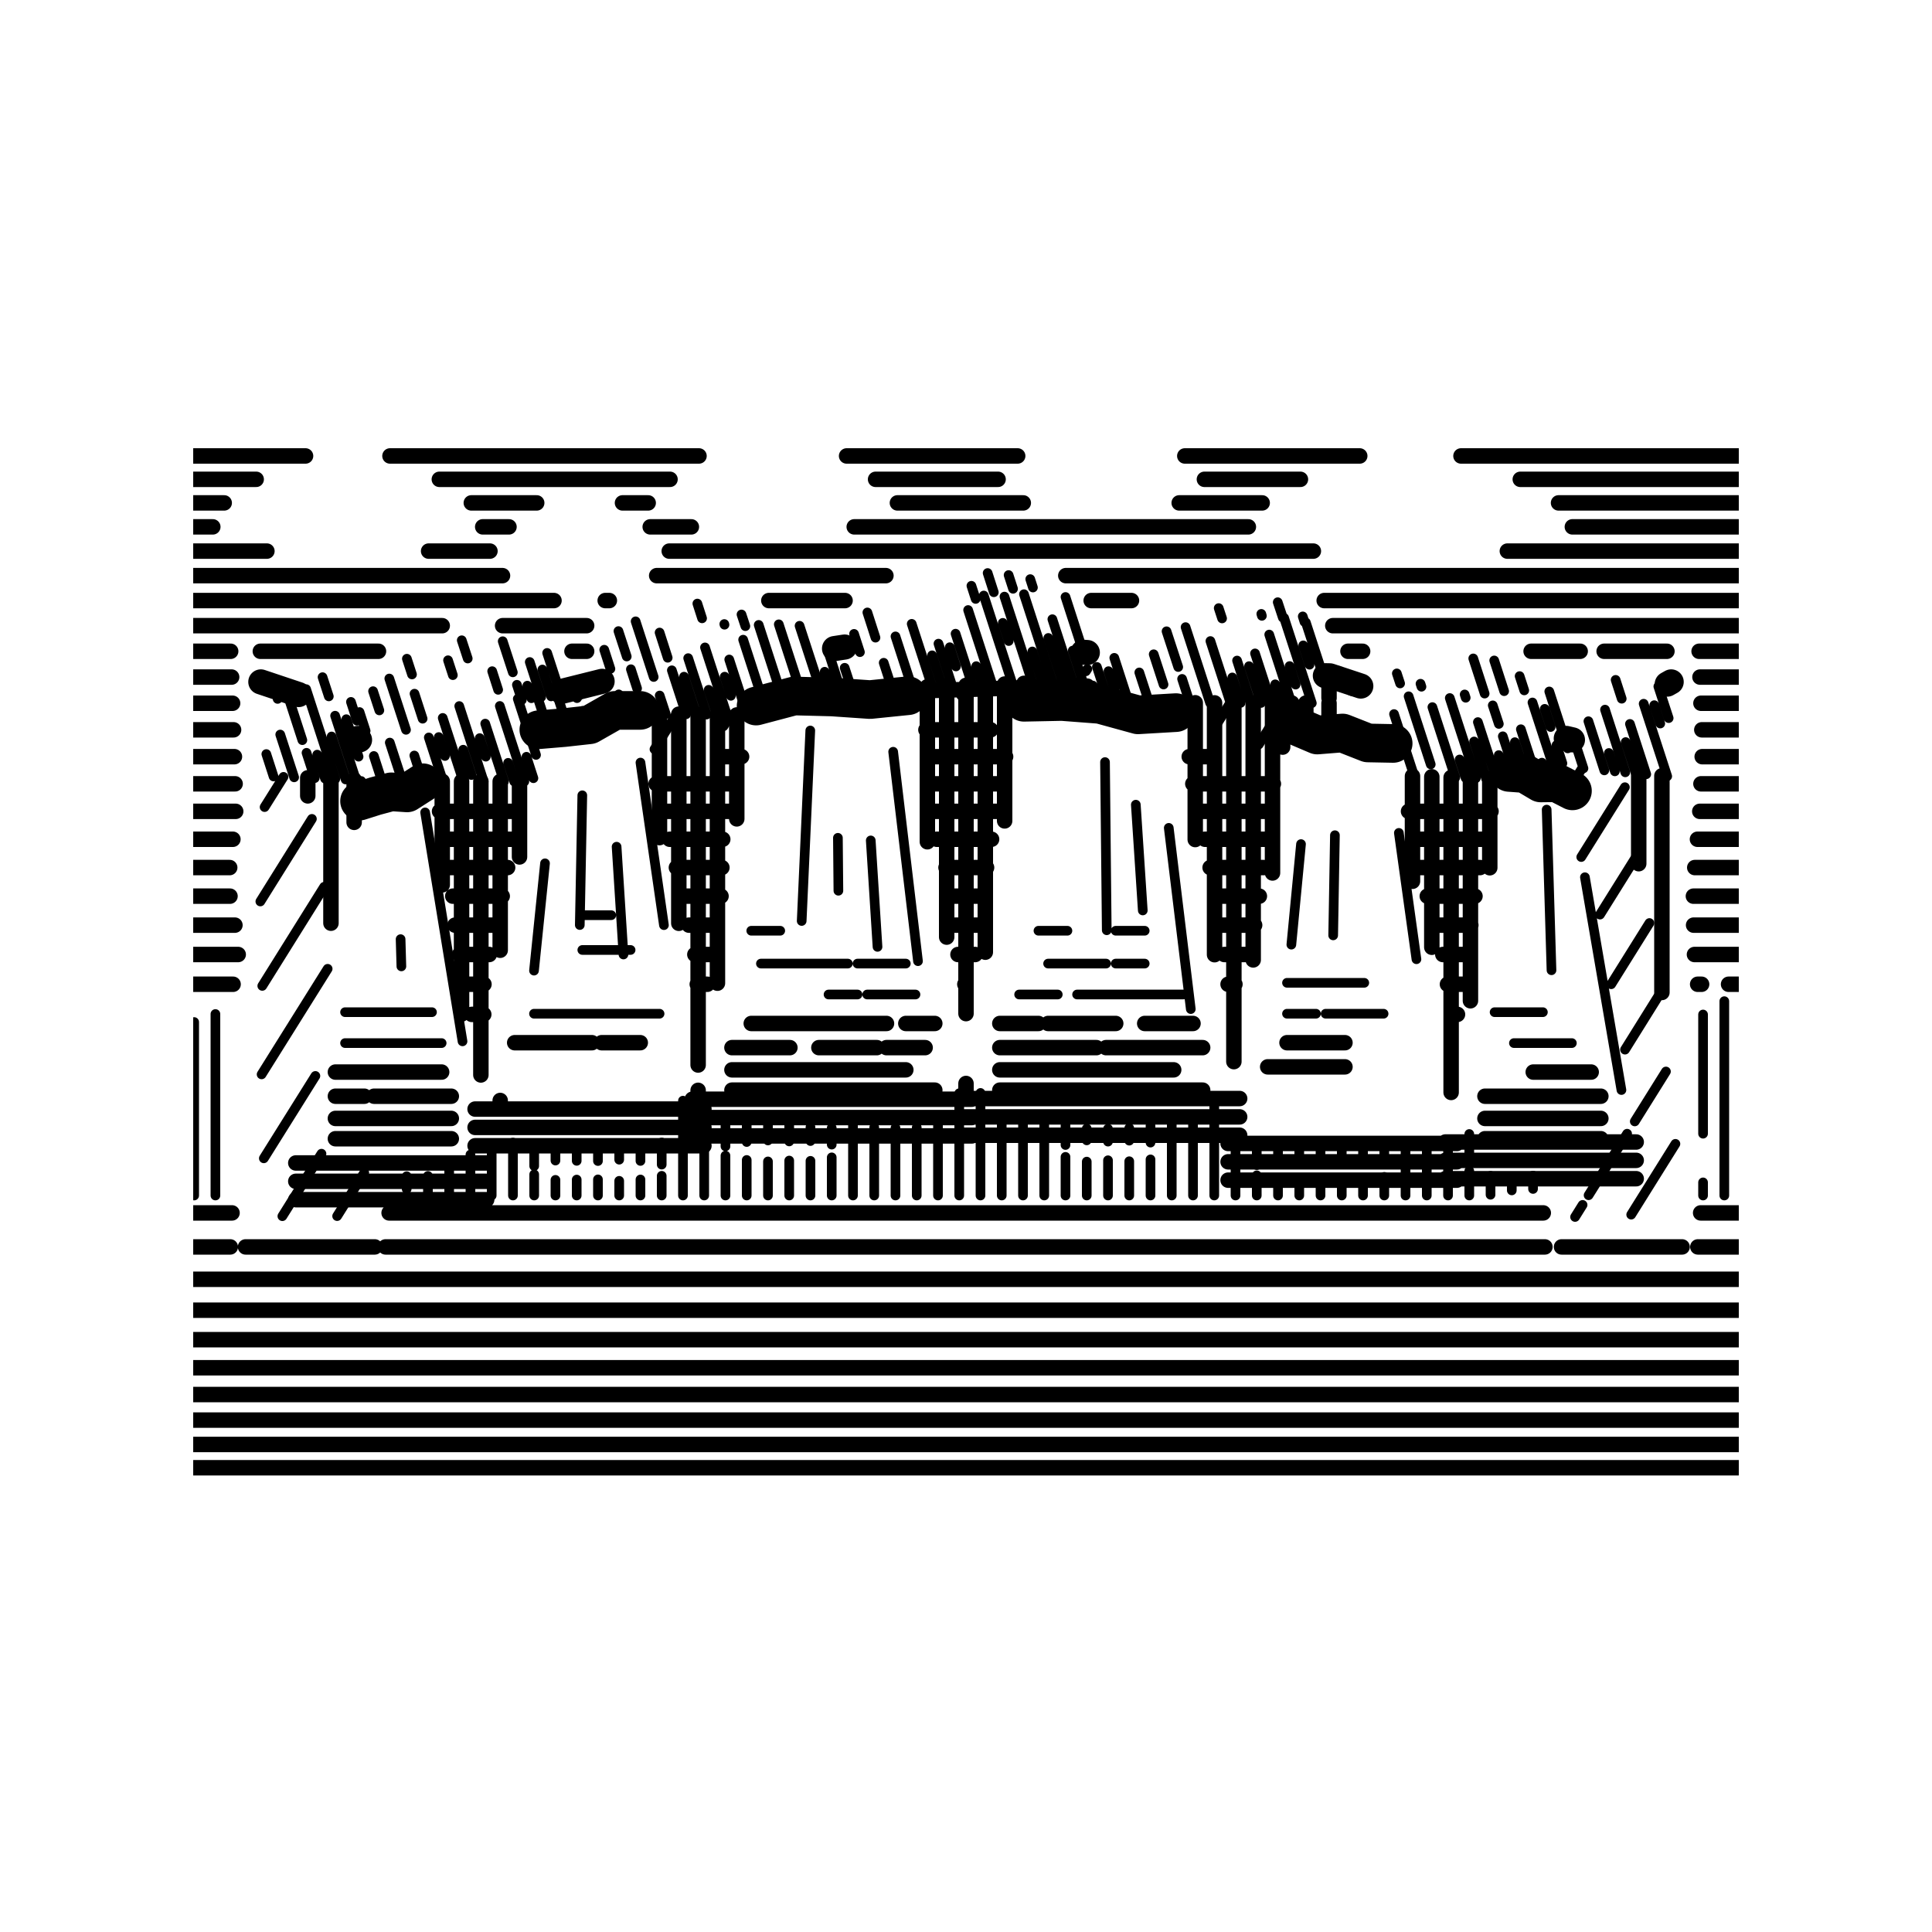
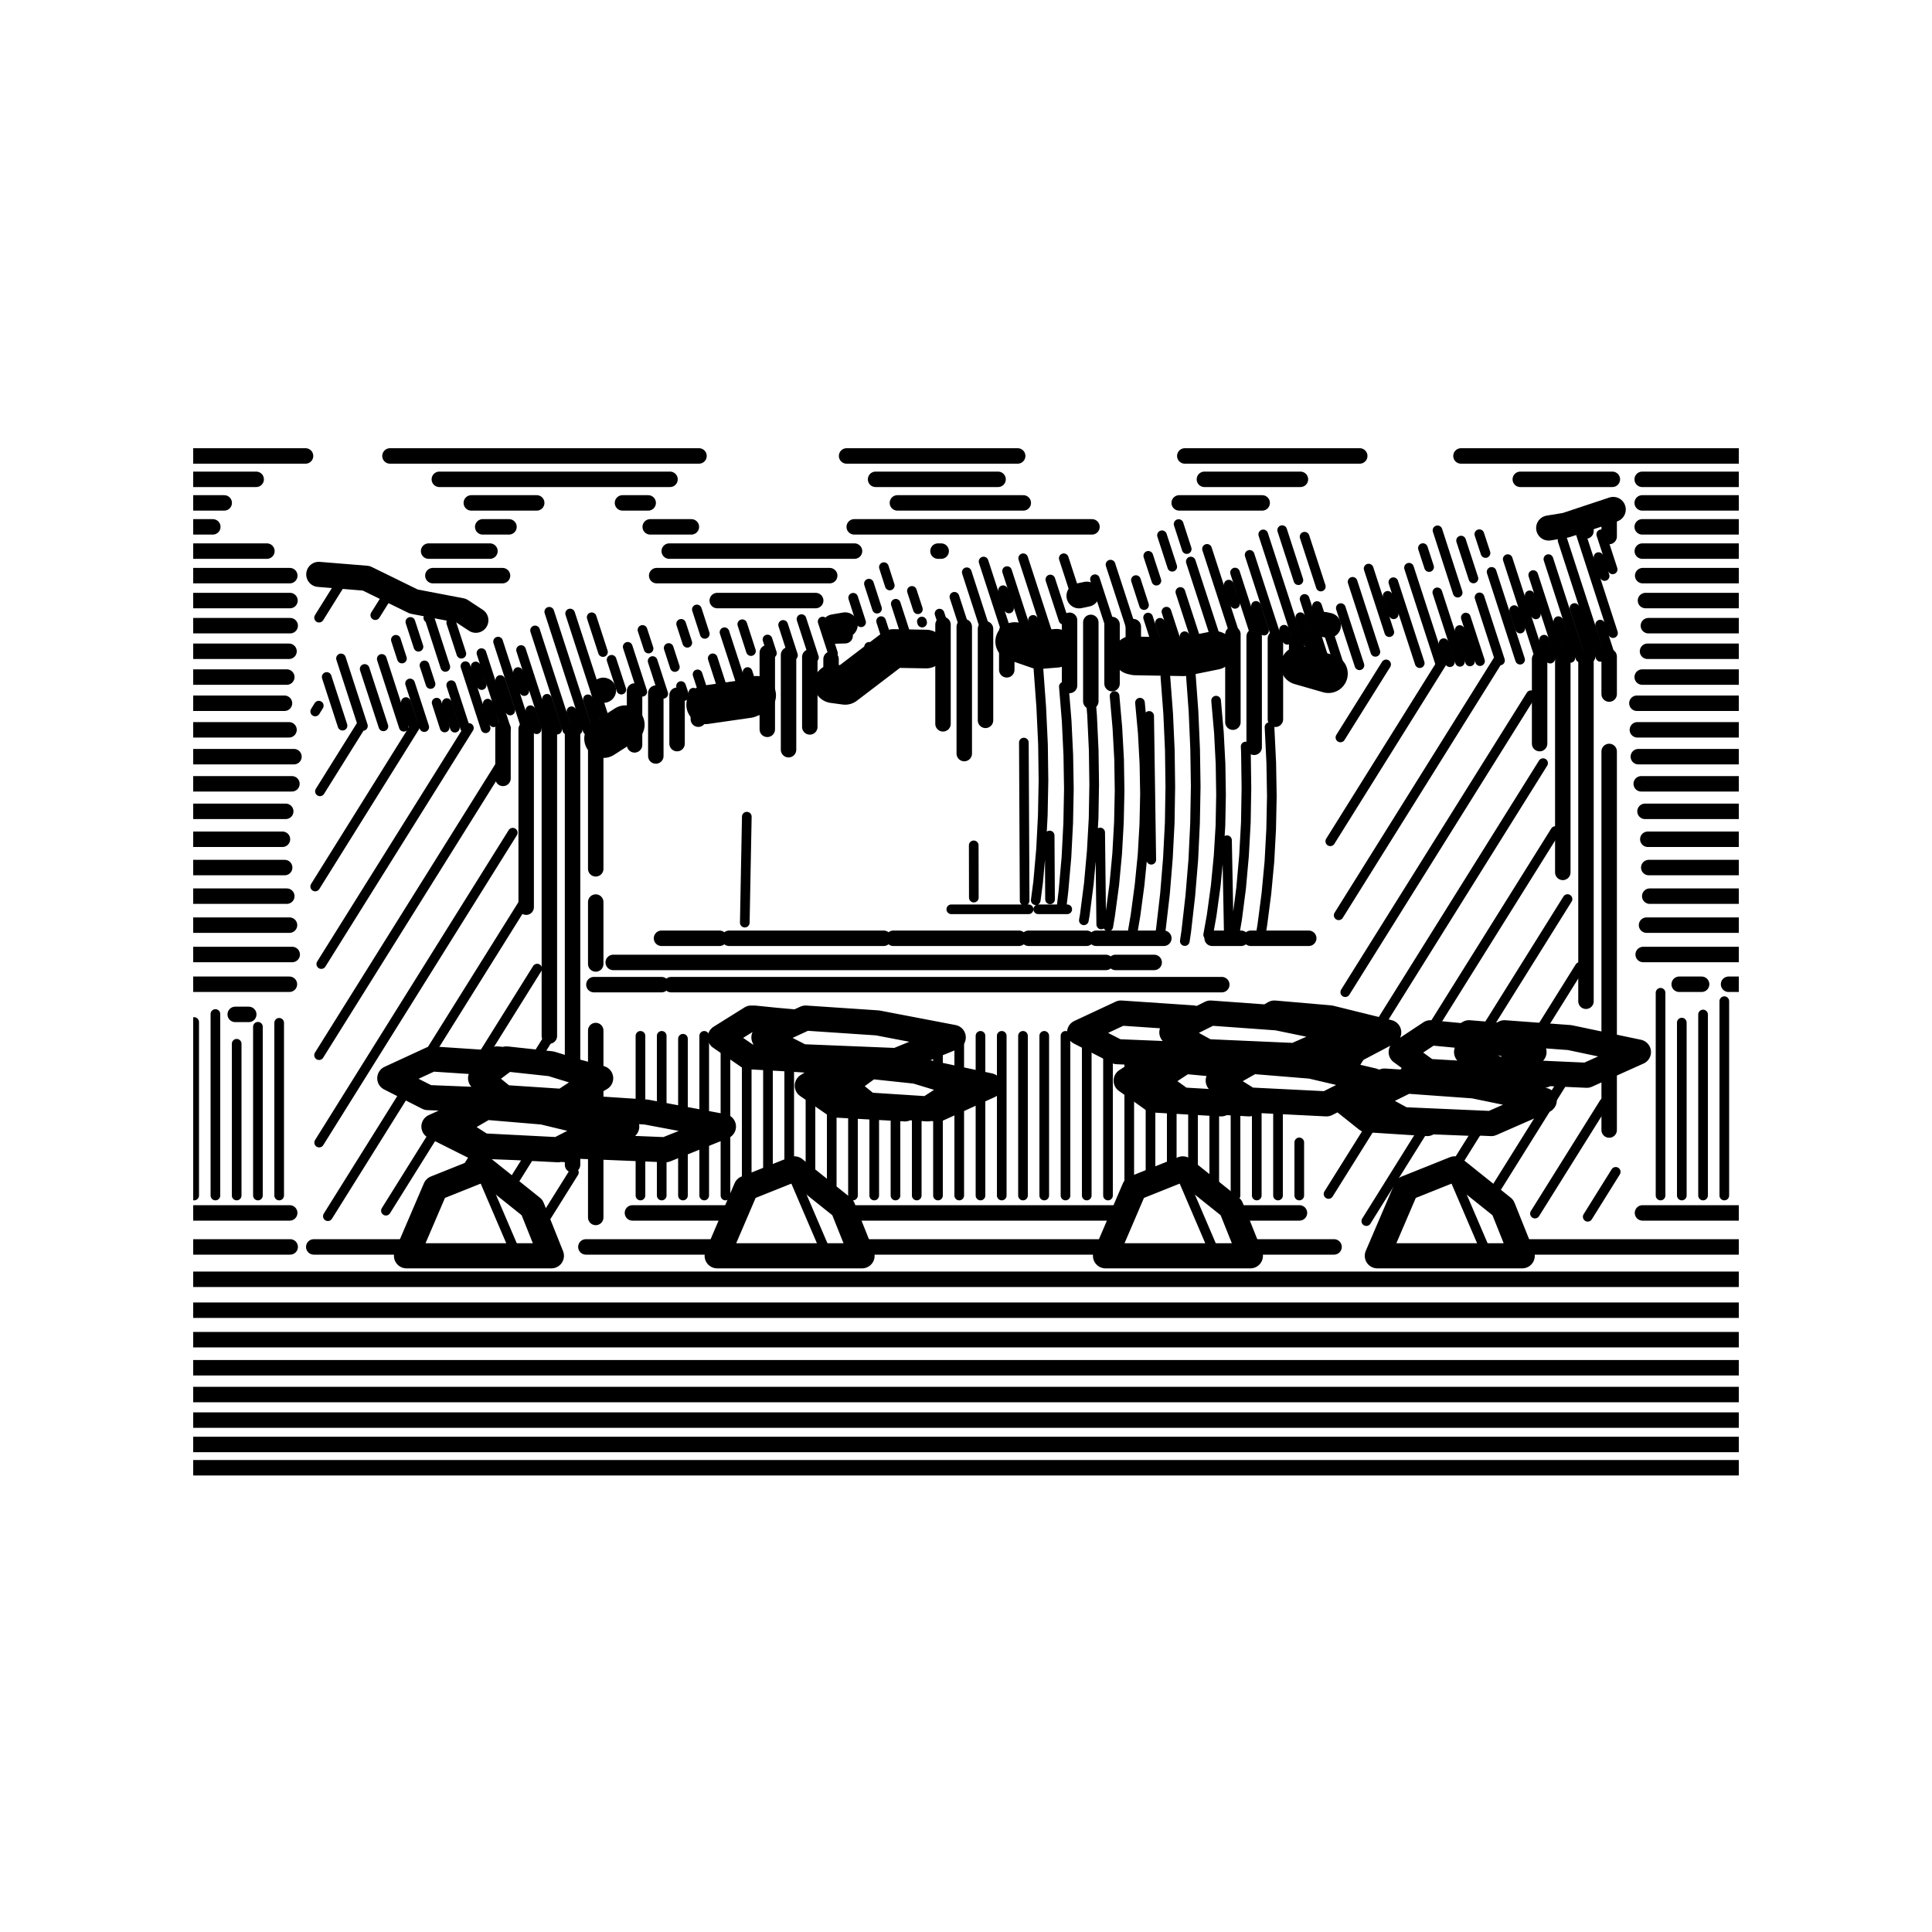
<svg xmlns="http://www.w3.org/2000/svg" viewBox="0 0 200 200">
  <defs>
    <clipPath id="w">
      <path d="M20 46L180 46L180 154L20 154Z" />
    </clipPath>
  </defs>
  <g clip-path="url(#w)" fill="none" stroke="#000" stroke-linecap="round" stroke-linejoin="round">
-     <path d="M182.9 108.79L182.9 123.76M180.7 104.75L180.7 123.76M178.5 103.64L178.5 123.76M176.3 105.02L176.3 117.36M176.3 122.4L176.3 123.76M158.7 121.7L158.7 123.08M156.5 121.85L156.5 123.23M154.3 121.72L154.3 123.68M152.1 117.39L152.1 120.34M152.1 121.21L152.1 123.76M149.9 118.57L149.9 123.76M147.7 118.45L147.7 123.76M145.5 118.74L145.5 123.76M143.3 118.83L143.3 120.45M143.3 121.83L143.3 123.76M141.1 118.71L141.1 120.13M141.1 122.15L141.1 123.76M138.9 118.39L138.9 120.12M138.9 122.16L138.9 123.76M136.7 118.52L136.7 120.14M136.7 122.14L136.7 123.76M134.5 118.81L134.5 120.09M134.5 122.19L134.5 123.76M132.3 118.68L132.3 120.17M132.3 122.11L132.3 123.76M130.1 118.15L130.1 120.61M130.1 121.67L130.1 123.76M127.9 117.43L127.9 123.76M125.7 113.65L125.7 123.76M123.5 116.05L123.5 123.76M121.3 116.05L121.3 123.76M119.1 116.53L119.1 118.28M119.1 120.02L119.1 123.76M116.9 116.78L116.9 118.08M116.9 120.21L116.9 123.76M114.7 116.85L114.7 118.18M114.7 120.11L114.7 123.76M112.5 116.83L112.5 118.05M112.5 120.25L112.5 123.76M110.3 116.51L110.3 118.53M110.3 119.76L110.3 123.76M108.1 116.05L108.1 123.76M105.9 116.05L105.9 123.76M103.7 116.05L103.7 123.76M101.5 113.14L101.5 123.76M99.3 113.17L99.3 123.76M97.1 116.14L97.1 123.76M94.9 116.71L94.9 123.76M92.7 116.76L92.7 123.76M90.5 116.7L90.5 123.76M88.3 116.16L88.3 123.76M86.1 116.76L86.1 118.49M86.1 119.81L86.1 123.76M83.9 116.68L83.9 118.12M83.9 120.17L83.9 123.76M81.7 116.05L81.7 118.16M81.7 120.14L81.7 123.76M79.5 116.05L79.5 118.06M79.5 120.23L79.5 123.76M77.3 116.05L77.3 118.22M77.3 120.08L77.3 123.76M75.1 116.05L75.1 118.67M75.1 119.63L75.1 123.76M72.9 113.84L72.9 123.76M70.7 113.94L70.7 123.76M68.5 118.27L68.5 120.56M68.5 121.72L68.5 123.76M66.3 118.72L66.3 120.18M66.3 122.1L66.3 123.76M64.1 118.78L64.1 120.05M64.1 122.24L64.1 123.76M61.9 118.62L61.9 120.19M61.9 122.09L61.9 123.76M59.7 118.83L59.7 120.17M59.7 122.11L59.7 123.76M57.5 118.84L57.5 120.14M57.5 122.14L57.5 123.76M55.3 118.69L55.3 120.71M55.3 121.57L55.3 123.76M53.1 118.28L53.1 123.76M50.9 119.39L50.9 123.76M48.7 119.52L48.7 123.76M46.5 121.08L46.5 123.76M44.3 121.73L44.3 123.44M42.1 121.76L42.1 123.09M22.3 104.97L22.3 123.76M20.1 105.8L20.1 123.76M28.74 72.35L29.34 71.37M27.39 83.55L29.35 80.42M26.95 93.32L32.29 84.77M27.15 102.06L33.56 91.8M27.08 111.22L33.92 100.29M27.31 119.91L32.65 111.38M29.23 125.9L33.28 119.43M34.9 125.89L35.72 124.58M36.32 123.62L37.71 121.4M162.43 81.69L162.52 81.53M162.78 81.12L163.78 79.53M163.69 88.72L168.21 81.49M165.63 94.68L169.48 88.52M166.79 101.89L170.75 95.55M168.22 108.66L172.01 102.58M163.05 125.98L163.83 124.73M164.45 123.73L168.44 117.36M169.23 116.09L172.46 110.92M168.86 125.74L173.44 118.41M37.22 81.12L37.39 80.85M59.73 72.27L60.54 70.98M67.75 77.56L70.02 73.93M74.9 75.18L75.63 74M88.03 72.28L88.61 71.35M93.84 72.04L94.39 71.15M99.51 72.02L100.18 70.95M104.62 72.9L105.97 70.74M110.43 72.66L111.75 70.54M112.41 69.49L112.56 69.26M115.63 73.4L116.05 72.73M121.03 73.81L121.7 72.74M125.78 75.26L127.35 72.76M130.31 77.07L131.54 75.11M56.64 67.59L58.11 72.1M54.84 68.53L56.02 72.16M52.04 66.38L53.09 69.6M53.51 70.89L54.02 72.46M50.95 69.48L51.57 71.41M47.8 66.28L48.42 68.17M46.38 68.35L46.88 69.89M42.12 68.19L42.65 69.82M56.15 69.31L57.05 72.09M54.59 70.98L55.01 72.28M76.76 63.61L77.16 64.82M74.98 64.6L75 64.67M72.19 62.48L72.68 64.01M106.65 59.95L106.93 60.82M104.41 59.53L104.87 60.95M102.24 59.32L102.88 61.31M100.56 60.64L101 62M134.86 63.81L135.04 64.38M132.27 62.34L132.8 63.94M130.57 63.55L130.63 63.75M126.16 62.95L126.51 64.02M157.31 69.99L157.79 71.47M154.68 68.37L155.71 71.55M152.51 68.16L153.69 71.8M151.62 71.89L151.73 72.23M147.05 70.78L147.15 71.09M144.6 69.71L144.94 70.75M60.31 73.59L60.79 75.06M57.73 72.1L58.76 75.28M55.65 72.19L56.72 75.46M53.6 72.34L55.49 78.15M51.74 73.08L54.28 80.9M50.23 74.91L52.17 80.89M47.54 73.09L50.07 80.89M45.83 74.32L47.96 80.88M42.91 71.81L43.75 74.4M44.39 76.34L45.86 80.87M40.3 70.24L42.03 75.55M42.89 78.21L43.75 80.87M38.62 71.55L39.27 73.54M40.35 76.87L41.65 80.86M37.22 73.71L37.85 75.66M38.7 78.26L39.54 80.86M54.5 78.34L55.22 80.56M52.6 78.97L53.23 80.9M49.66 76.41L50.29 78.33M47.95 77.61L48.8 80.23M45.42 76.3L46.06 78.26M85.81 67.65L87.03 71.43M82.77 64.78L85.16 72.12M80.62 64.63L83.04 72.07M78.54 64.69L81.03 72.36M76.93 66.22L79.09 72.87M75.49 68.27L77.36 74.03M72.98 67.02L75.25 74M71.24 68.13L73.14 73.97M68.28 65.48L69.12 68.09M69.55 69.39L71.03 73.94M65.8 64.32L67.67 70.08M68.29 72L68.92 73.92M64.02 65.33L64.88 67.96M65.31 69.28L65.95 71.26M62.55 67.26L63.19 69.24M64.05 71.88L64.59 73.54M85.37 69.54L86.22 72.15M83.73 70.97L84.1 72.1M75.02 70.05L75.66 72.03M73.36 71.41L74.2 73.98M70.81 70.05L72.08 73.96M110.3 61.8L112.09 67.33M108.94 64.1L111.04 70.57M106 61.51L108.96 70.64M103.98 61.76L106.88 70.71M101.84 61.65L104.8 70.78M100.22 63.15L102.72 70.86M98.92 65.6L100.65 70.93M97.15 66.63L98.57 71M94.38 64.58L96.49 71.08M92.7 65.88L94.41 71.15M89.79 63.4L90.63 66.01M91.48 68.61L92.33 71.22M88.41 65.62L89.02 67.51M87.44 69.13L88.17 71.37M111.05 67.35L112.08 70.53M108.52 66.04L110 70.6M106.87 67.44L107.92 70.67M103.81 64.48L104.42 66.36M101.06 68.96L101.69 70.89M98.32 67L98.96 68.99M96.49 67.84L97.53 71.04M135.18 64.43L137.43 71.34M132.93 63.96L135.8 72.79M131.39 65.69L133.69 72.78M129.92 67.64L131.59 72.77M128.06 68.38L129.48 72.77M125.3 66.36L127.38 72.76M122.73 64.92L125.27 72.76M120.76 65.35L121.97 69.05M122.37 70.28L123.17 72.75M119.43 67.73L120.45 70.86M117.94 69.61L118.96 72.74M115.35 68.1L116.85 72.73M113.55 69.04L114.75 72.72M134.91 66.81L135.56 68.81M133.5 68.95L134.12 70.87M132.01 70.84L132.64 72.78M129.3 68.96L130.54 72.77M127.57 70.13L128.43 72.76M114.75 69.48L115.38 71.43M113.13 70.97L113.7 72.72M160.38 71.58L162.29 77.47M158.64 72.72L161.29 80.86M157.44 75.49L159.16 80.79M154.53 73.02L155.16 74.94M155.57 76.22L156.8 80M152.99 74.75L154.91 80.64M150.08 72.26L152.78 80.56M148.28 73.2L150.65 80.49M145.82 72.08L148.11 79.13M144.31 73.92L146.4 80.34M142.86 75.92L143.19 76.94M138.52 75.52L138.65 75.91M159.91 73.38L160.52 75.26M161.13 77.14L161.74 79.02M159.62 78.95L160.22 80.82M156.82 76.83L157.88 80.09M155.15 78.17L155.97 80.67M152.6 76.76L153.84 80.6M151.1 78.62L151.72 80.53M36.33 72.66L36.96 74.61M33.39 70.1L34.04 72.09M34.69 74.09L36.85 80.73M31.69 71.34L34.71 80.64M29.81 72.03L31.3 76.62M31.73 77.93L32.58 80.55M29.01 76.04L30.45 80.47M27.57 78.06L28.32 80.38M35.85 74.45L37.12 78.33M34.33 76.24L35.78 80.69M32.84 78.12L33.65 80.6M171.67 71.06L172.74 74.34M170.15 72.85L172.59 80.36M167.25 70.38L167.88 72.33M168.73 74.94L170.42 80.15M166.15 73.46L168.25 79.95M164.43 74.66L166.08 79.75M162.97 76.63L163.92 79.54M171.25 73L171.87 74.9M168.29 76.82L169.34 80.05M166.55 77.95L167.17 79.85M41.47 97.22L41.55 100.04M44.01 84.1L47.88 107.8M56.42 89.37L55.28 100.48M60.28 82.33L60.02 95.76M63.83 87.65L64.54 98.81M66.3 78.94L68.73 95.77M83.88 75.62L82.99 95.34M86.74 86.73L86.79 92.21M90.14 87L90.84 98.02M92.46 77.82L95.03 99.5M114.39 78.89L114.57 96.3M117.58 83.3L118.3 94.25M120.99 85.7L123.27 104.46M134.68 87.38L133.68 97.79M138.19 86.46L138.01 96.83M144.81 86.22L146.63 99.3M160.11 83.81L160.61 100.44M164.07 90.81L167.85 112.84M35.72 107.98L45.72 107.98M35.72 104.78L44.72 104.78M55.28 104.94L68.28 104.94M60.28 98.34L65.28 98.34M60.28 94.74L63.28 94.74M85.77 102.95L88.77 102.95M89.77 102.95L94.77 102.95M78.77 99.75L87.77 99.75M88.77 99.75L93.77 99.75M77.77 96.35L80.77 96.35M105.5 102.95L109.5 102.95M111.5 102.95L122.5 102.95M108.5 99.75L114.5 99.75M115.5 99.75L118.5 99.75M107.5 96.35L110.5 96.35M115.5 96.35L118.5 96.35M133.23 104.94L136.23 104.94M137.23 104.94L143.23 104.94M133.23 101.74L141.23 101.74M156.72 107.98L162.72 107.98M154.72 104.78L159.72 104.78" stroke-width="1" />
-     <path d="M20 47.2L31.63 47.2M40.37 47.2L72.36 47.2M87.64 47.2L105.35 47.2M122.65 47.2L140.76 47.2M151.24 47.2L180 47.2M20 49.62L26.52 49.62M45.48 49.62L69.36 49.62M90.64 49.62L103.32 49.62M124.68 49.62L134.62 49.62M157.38 49.62L180 49.62M20 52.06L23.21 52.06M48.79 52.06L55.56 52.06M64.44 52.06L67.1 52.06M92.9 52.06L105.93 52.06M122.07 52.06L130.66 52.06M161.34 52.06L180 52.06M20 54.54L22.03 54.54M49.97 54.54L52.69 54.54M67.31 54.54L71.57 54.54M88.43 54.54L129.23 54.54M162.77 54.54L180 54.54M20 57.05L27.63 57.05M44.37 57.05L50.72 57.05M69.28 57.05L135.96 57.05M156.04 57.05L180 57.05M20 59.59L52.02 59.59M67.98 59.59L91.71 59.59M110.33 59.59L180 59.59M20 62.17L57.35 62.17M62.65 62.17L63.08 62.17M79.59 62.17L87.48 62.17M112.96 62.17L117.13 62.17M137.08 62.17L180 62.17M20 64.77L45.78 64.77M52.03 64.77L60.73 64.77M137.97 64.77L180 64.77M20 67.42L23.88 67.42M26.95 67.42L39.18 67.42M59.21 67.42L60.73 67.42M139.54 67.42L141.06 67.42M158.5 67.42L163.58 67.42M166.06 67.42L172.56 67.42M175.89 67.42L180 67.42M20 70.09L23.98 70.09M175.98 70.09L180 70.09M20 72.8L24.08 72.8M176.08 72.8L180 72.8M20 75.55L24.18 75.55M95.85 75.55L102.56 75.55M176.17 75.55L180 75.55M20 78.33L24.27 78.33M75.01 78.33L76.77 78.33M96.5 78.33L104.1 78.33M123.11 78.33L125.37 78.33M176.21 78.33L180 78.33M20 81.14L24.34 81.14M67.92 81.14L76.22 81.14M96.51 81.14L103.64 81.14M123.48 81.14L131.82 81.14M176.08 81.14L180 81.14M20 83.99L24.4 83.99M45.5 83.99L53.66 83.99M68.63 83.99L75.44 83.99M96.46 83.99L103.15 83.99M124.12 83.99L131.48 83.99M145.81 83.99L154.35 83.99M175.96 83.99L180 83.99M20 86.88L24.11 86.88M46.18 86.88L53.11 86.88M69.33 86.88L74.82 86.88M96.97 86.88L102.65 86.88M124.74 86.88L131.17 86.88M146.35 86.88L153.74 86.88M175.72 86.88L180 86.88M20 89.81L23.78 89.81M46.64 89.81L52.55 89.81M70.02 89.81L74.73 89.81M97.93 89.81L102.13 89.81M125.27 89.81L130.81 89.81M146.89 89.81L153.21 89.81M175.44 89.81L180 89.81M20 92.77L23.81 92.77M46.87 92.77L51.99 92.77M70.72 92.77L74.64 92.77M98.68 92.77L101.64 92.77M125.8 92.77L130.37 92.77M147.75 92.77L152.69 92.77M175.3 92.77L180 92.77M20 95.77L24.32 95.77M47.1 95.77L51.36 95.77M71.32 95.77L74.19 95.77M98.91 95.77L101.31 95.77M126.27 95.77L129.88 95.77M148.68 95.77L152.26 95.77M175.32 95.77L180 95.77M20 98.81L24.66 98.81M47.57 98.81L50.65 98.81M71.93 98.81L73.73 98.81M99.17 98.81L100.95 98.81M126.74 98.81L128.86 98.81M149.36 98.81L151.94 98.81M175.41 98.81L180 98.81M20 101.89L24.13 101.89M48.04 101.89L50.1 101.89M72.18 101.89L73.23 101.89M99.88 101.89L99.94 101.89M127.13 101.89L127.84 101.89M149.84 101.89L151.58 101.89M175.74 101.89L176.15 101.89M178.94 101.89L180 101.89M48.84 105.01L50.08 105.01M150.24 105.01L150.88 105.01M20 125.56L24.02 125.56M40.28 125.56L159.76 125.56M176.05 125.56L180 125.56M20 129.08L23.84 129.08M25.42 129.08L38.8 129.08M39.91 129.08L159.93 129.08M161.65 129.08L174.13 129.08M175.76 129.08L180 129.08M20 132.43L180 132.43M20 135.63L180 135.63M20 138.68L180 138.68M20 141.59L180 141.59M20 144.36L180 144.36M20 147.01L180 147.01M20 149.53L180 149.53M20 151.94L180 151.94M36.66 80.72L36.66 85.13M34.26 80.62L34.26 95.57M31.86 80.52L31.86 82.39M172.04 80.31L172.04 102.74M169.64 80.08L169.64 89.41M91.85 71.62L110.64 71.05L112.56 71.03M161.58 80.87L161.58 81.25M139.98 70.72L139.98 71.25M137.58 69.95L137.58 72.26M137.58 72.79L137.58 75.99M135.18 72.78L135.18 75.59M132.78 72.78L132.78 77.34M53.78 80.9L53.78 88.71M51.78 80.89L51.78 98.37M51.78 113.92L51.78 114.11M49.78 80.89L49.78 111.28M47.78 80.88L47.78 104.98M45.78 80.87L45.78 91.6M43.78 80.87L43.78 81.03M76.27 74.01L76.27 84.77M74.27 73.99L74.27 101.78M72.27 73.96L72.27 110.25M72.27 112.87L72.27 114.01M70.27 73.93L70.27 95.58M68.27 73.91L68.27 86.71M106 70.74L106 72.7M104 70.81L104 84.98M102 70.88L102 98.57M100 70.95L100 104.93M100 112.16L100 112.86M98 71.02L98 97.01M96 71.09L96 87.14M94 71.16L94 72.02M133.73 72.78L133.73 74.97M131.73 72.77L131.73 90.37M129.73 72.77L129.73 99.37M127.73 72.76L127.73 109.9M125.73 72.76L125.73 98.83M123.73 72.75L123.73 86.91M121.73 72.74L121.73 73.77M154.22 80.61L154.22 89.83M152.22 80.54L152.22 103.6M150.22 80.48L150.22 113.09M148.22 80.41L148.22 98.06M146.22 80.34L146.22 91.23M34.72 117.88L46.72 117.88M34.72 115.78L46.72 115.78M34.72 113.48L37.72 113.48M38.72 113.48L46.72 113.48M34.72 110.98L45.72 110.98M53.28 107.94L61.28 107.94M62.28 107.94L66.28 107.94M75.77 112.85L96.77 112.85M75.77 110.75L93.77 110.75M75.77 108.45L81.77 108.45M84.77 108.45L90.77 108.45M91.77 108.45L95.77 108.45M77.77 105.95L91.77 105.95M93.77 105.95L96.77 105.95M103.5 112.85L124.5 112.85M103.5 110.75L121.5 110.75M103.5 108.45L113.5 108.45M114.5 108.45L124.5 108.45M103.5 105.95L107.5 105.95M108.5 105.95L115.5 105.95M118.5 105.95L123.5 105.95M131.23 110.44L139.23 110.44M133.23 107.94L139.23 107.94M153.72 117.88L165.72 117.88M153.72 115.78L165.72 115.78M153.72 113.48L165.72 113.48M158.72 110.98L164.72 110.98M30.62 120.39L50.38 120.39M30.62 122.29L50.38 122.29M30.62 124.19L50.38 124.19M49.18 114.81L72.87 114.81M49.18 116.71L72.87 116.71M49.18 118.61L72.87 118.61M71.67 113.79L100.6 113.79M71.67 115.69L100.6 115.69M71.67 117.59L100.6 117.59M99.4 113.72L128.33 113.72M99.4 115.62L128.33 115.62M99.4 117.52L128.33 117.52M127.13 118.37L150.82 118.37M127.13 120.27L150.82 120.27M127.13 122.17L150.82 122.17M149.62 118.22L169.38 118.22M149.62 120.12L169.38 120.12M149.62 122.02L169.38 122.02" stroke-width="1.6" />
-     <path d="M27 70.59L30.91 71.9M37.04 76.44L37.22 76.59M172.59 70.82L173 70.59M58.12 71.58L62.33 70.53M86.39 67.14L87.44 66.98M112.12 67.52L112.56 67.55M137.2 69.95L137.67 69.96L140.87 71.02M162.14 76.44L162.78 76.59" stroke-width="2.6" />
-     <path d="M37.22 82.93L38.86 82.41L40.5 81.97L42.14 82.08L43.78 81.03M55.78 75.54L58.4 75.32L61.02 75.03L63.64 73.54L66.27 73.54M78.27 73.09L82.2 72.05L86.13 72.15L90.07 72.42L94 72.02M106 72.7L109.93 72.62L113.87 72.92L117.8 74L121.73 73.77M133.73 74.97L136.36 76.09L138.98 75.88L141.6 76.91L144.22 76.96M156.22 79.96L157.86 80.08L159.5 81.05L161.14 81.03L162.78 81.87" stroke-width="4" />
+     <path d="M182.9 108.79L182.9 123.76M180.7 104.75L180.7 123.76M178.5 103.64L178.5 123.76M176.3 105.02L176.3 123.76M174.1 105.86L174.1 123.76M171.9 102.77L171.9 123.76M134.5 118.26L134.5 123.76M132.3 109.49L132.3 109.78M132.3 114.31L132.3 123.76M130.1 114.2L130.1 123.76M127.9 109.3L127.9 110.06M127.9 114.48L127.9 123.76M125.7 109.46L125.7 109.85M125.7 114.52L125.7 122.33M123.5 109.49L123.5 109.65M123.5 114.4L123.5 120.57M121.3 109.4L121.3 109.72M121.3 114.27L121.3 120.38M119.1 109.31L119.1 109.88M119.1 114.03L119.1 121.26M116.9 109.22L116.9 111.3M116.9 112.46L116.9 122.14M114.7 108.71L114.7 123.76M112.5 107.58L112.5 123.76M110.3 107.23L110.3 123.76M108.1 107.23L108.1 123.76M105.9 107.23L105.9 123.76M103.7 107.23L103.7 123.76M101.5 107.23L101.5 111.88M101.5 113.14L101.5 123.76M99.3 107.23L99.3 111.41M99.3 114.14L99.3 123.76M97.1 108.36L97.1 110.94M97.1 115.09L97.1 123.76M94.9 109.25L94.9 110.55M94.9 115.01L94.9 123.76M92.7 110.08L92.7 110.36M92.7 115.03L92.7 123.76M90.5 109.99L90.5 110.13M90.5 114.91L90.5 123.76M88.3 109.9L88.3 110.23M88.3 114.79L88.3 123.76M86.1 109.81L86.1 110.44M86.1 114.5L86.1 122.81M83.9 110.07L83.9 111.83M83.9 112.98L83.9 121.05M81.7 109.93L81.7 120.14M79.5 109.8L79.5 121.02M77.3 109.63L77.3 121.9M75.1 108.12L75.1 123.76M72.9 107.23L72.9 115.94M72.9 117.74L72.9 123.76M70.7 107.53L70.7 115.52M70.7 118.62L70.7 123.76M68.5 107.23L68.5 115.11M68.5 119.3L68.5 123.76M66.3 107.23L66.3 114.78M66.3 119.21L66.3 123.76M28.9 105.88L28.9 123.76M26.7 106.29L26.7 123.76M24.5 108.05L24.5 123.76M22.3 104.97L22.3 123.76M20.1 105.8L20.1 123.76M33.03 63.94L35.69 59.68M32.63 73.65L33 73.05M38.85 63.68L40.46 61.11M33.12 81.92L37.35 75.15M44.34 63.96L45.13 62.71M32.63 91.77L42.94 75.25M33.26 99.8L48.54 75.36M33.03 109.23L51.82 79.17M33.04 118.28L53.08 86.2M33.94 125.9L42.26 112.59M43.88 109.99L54.35 93.24M39.95 125.33L45.28 116.8M45.59 116.31L47.2 113.74M49.57 109.94L55.61 100.27M47.73 121.94L49.79 118.65M52.21 114.78L52.72 113.96M55.24 109.92L56.88 107.3M52.68 123.08L55.3 118.89M57.58 115.25L58.15 114.33M56.37 126.23L59.41 121.37M137.7 68.99L137.71 68.98M138.76 76.34L143.49 68.78M137.71 87.09L149.28 68.57M138.58 94.75L155.06 68.37M139.26 102.71L158.48 71.97M137.33 114.87L137.88 113.99M139.58 111.27L141.63 107.99M142.52 106.56L159.74 79M137.53 123.6L142.31 115.96M144.78 112.01L146.19 109.74M147.88 107.04L161.01 86.03M141.44 126.41L147.75 116.3M150.29 112.25L151.01 111.1M153.55 107.03L162.27 93.07M150.44 121.05L153.43 116.27M155.47 113.01L156.63 111.15M159.13 107.16L163.54 100.1M154.29 123.96L162.25 111.22M164.38 107.81L164.8 107.13M158.9 125.63L166.07 114.16M164.36 125.96L167.26 121.31M62.48 75.99L63.72 74.02M86.33 65L86.41 64.88M88.99 69.81L89.57 68.88M85.16 64.34L86.23 67.64M82.97 64.09L84.26 68.06M81.07 64.69L82.09 67.84M79.45 66.2L79.91 67.62M76.84 64.62L77.74 67.4M75 65.45L77.25 72.36M72.14 63.09L72.96 65.62M73.78 68.15L75.24 72.65M70.51 64.58L71.15 66.54M72.21 69.81L73.01 72.26M73.17 72.74L73.23 72.94M69.22 67.08L69.86 69.05M70.5 71.02L70.84 72.04M66.51 65.21L67.14 67.14M67.56 68.43L68.66 71.82M64.98 66.96L66.49 71.61M63.31 68.3L64.32 71.39M77.39 69.57L78 71.45M71.78 71.71L71.92 72.15M110.12 57.79L111.1 60.8M108.73 59.99L110.09 64.15M105.92 57.79L108.96 67.15M104.25 59.12L106.81 67.02M101.82 58.13L104.16 65.32M100.08 59.24L101.98 65.1M98.8 61.78L99.81 64.88M97.26 63.52L97.64 64.66M94.4 61.17L95.02 63.07M95.43 64.34L95.46 64.45M91.5 58.71L92.11 60.61M92.73 62.5L94.24 67.16M89.95 60.42L90.79 63.01M91.21 64.3L92.2 67.35M88.32 61.88L89.14 64.42M89.97 66.96L90.52 68.64M106.94 64.17L107.93 67.23M103.84 61.1L104.45 62.99M105.48 66.14L105.63 66.61M95 66.26L95.3 67.18M135.05 55.56L136.73 60.72M132.73 54.88L134.41 60.06M135.05 62L137.36 69.13M130.77 55.32L134.35 66.33M134.86 67.92L135.25 69.09M129.36 57.44L132.18 66.12M127.85 59.27L130 65.9M124.95 56.82L127.83 65.68M122.01 54.25L122.85 56.84M123.27 58.13L125.66 65.47M120.29 55.41L121.35 58.67M122.19 61.28L124.26 67.63M118.87 57.54L119.71 60.11M120.75 63.32L122.27 67.98M117.59 60.05L118.43 62.64M118.85 63.93L120.15 67.95M114.96 58.45L117.04 64.84M117.66 66.75L118.04 67.91M113.35 59.96L114.87 64.63M136.34 62.74L137.16 65.27M134.61 63.89L136.31 69.13M132.93 65.19L133.26 66.23M130.02 62.72L130.85 65.28M127.2 60.52L127.85 62.51M122.63 65.86L123.27 67.83M120.08 64.47L121.21 67.97M118.62 66.47L119.1 67.93M61.25 63.9L62.42 67.5M59.02 63.51L62.47 74.12M56.86 63.33L60.84 75.59M55.39 65.26L58.73 75.55M53.94 67.29L56.61 75.51M51.56 66.42L54.5 75.47M49.84 67.61L52.38 75.43M46.71 64.45L47.76 67.67M48.18 68.96L50.27 75.39M44.46 63.98L46.1 69.04M46.71 70.93L48.15 75.35M42.48 64.38L43.32 66.95M43.94 68.88L44.57 70.81M45.2 72.74L46.03 75.31M40.98 66.23L41.61 68.17M42.45 70.75L43.92 75.27M39.52 68.21L41.8 75.23M37.75 69.25L39.69 75.19M35.3 68.16L37.57 75.15M33.82 70.08L35.46 75.12M60.86 72.39L61.9 75.61M59.16 73.63L59.79 75.57M56.63 72.34L57.67 75.53M53.63 69.57L54.27 71.54M54.91 73.52L55.55 75.49M51.79 70.39L52.82 73.55M49.24 68.99L49.86 70.92M50.49 72.84L51.11 74.77M46.26 72.78L47.09 75.33M42.02 72.68L42.86 75.25M165.76 55.31L166.94 58.94M163.52 54.87L166.98 65.54M161.76 55.94L165.68 68M160.29 57.88L163.6 68.08M158.72 59.53L161.52 68.15M156.08 57.88L159.44 68.22M153.14 55.3L153.78 57.25M154.41 59.2L157.36 68.29M151.25 55.96L152.53 59.88M153.16 61.84L155.28 68.37M148.81 54.9L150.9 61.35M151.74 63.93L153.21 68.44M147.3 56.74L147.94 58.7M148.79 61.32L151.13 68.51M145.86 58.77L149.05 68.58M144.24 60.27L146.97 68.65M141.68 58.86L143.82 65.44M140.02 60.23L142.38 67.48M138.8 62.95L140.73 68.87M137.52 65.47L138.65 68.94M165.48 57.67L166.11 59.63M165.65 64.66L166.72 67.97M162.99 62.94L164.64 68.04M161.32 64.3L162.56 68.11M158.35 61.63L158.99 63.6M159.84 66.22L160.48 68.18M156.75 63.16L157.37 65.07M151.11 65.22L152.17 68.47M149.45 66.58L150.09 68.55M143.65 61.68L144.27 63.59M77.31 84.54L77.1 95.51M100.8 87.51L100.81 92.92M105.99 76.87L106.07 93.24M108.66 86.49L108.7 93.1M113.89 86.18L114 95.7M118.96 74.11L119.18 89M127.02 86.98L127.2 96.37M107.5 69.26L107.79 73.22L107.97 77.06L108.02 80.78L107.95 84.4L107.77 87.9L107.47 91.29L107.22 93.19M110.13 71.08L110.42 74.62L110.59 78.16L110.65 81.68L110.58 85.21L110.4 88.72L110.09 92.24L109.88 94.01M112.93 72.59L113.05 74.03L113.22 77.65L113.27 81.2L113.21 84.68L113.02 88.09L112.72 91.43L112.3 94.7L112.2 95.27M115.38 72.05L115.67 75.34L115.85 78.62L115.9 81.89L115.83 85.13L115.65 88.36L115.35 91.57L114.92 94.77L114.73 95.91M118.01 72.74L118.3 75.89L118.47 79.04L118.53 82.18L118.46 85.32L118.28 88.47L117.97 91.6L117.55 94.74L117.24 96.56M120.64 70.06L120.93 73.89L121.1 77.68L121.15 81.44L121.09 85.16L120.9 88.85L120.6 92.51L120.18 96.13L120.02 97.18M123.26 69.67L123.55 73.62L123.72 77.54L123.78 81.4L123.71 85.23L123.53 89L123.22 92.73L122.8 96.42L122.65 97.42M125.89 72.53L126.18 75.82L126.35 79.08L126.4 82.29L126.34 85.46L126.15 88.6L125.85 91.7L125.43 94.76L125.07 96.77M128.95 77.28L128.98 77.9L129.03 81.57L128.97 85.14L128.78 88.59L128.48 91.94L128.06 95.18L127.85 96.4M131.42 75.27L131.43 75.46L131.6 78.97L131.66 82.43L131.59 85.83L131.41 89.18L131.1 92.48L130.68 95.72L130.57 96.39M98.48 94.13L106.48 94.13M107.48 94.13L110.48 94.13M50.08 122L53.08 129M82.24 122L85.24 129M122.44 122L125.44 129M150.58 122L153.58 129" stroke-width="1" />
+     <path d="M20 47.2L31.63 47.2M40.37 47.2L72.36 47.2M87.64 47.2L105.35 47.2M122.65 47.2L140.76 47.2M151.24 47.2L180 47.2M20 49.62L26.52 49.62M45.48 49.62L69.36 49.62M90.64 49.62L103.32 49.62M124.68 49.62L134.62 49.62M157.38 49.62L166.91 49.62M170 49.62L180 49.62M20 52.06L23.21 52.06M48.79 52.06L55.56 52.06M64.44 52.06L67.1 52.06M92.9 52.06L105.93 52.06M122.07 52.06L130.66 52.06M170 52.06L180 52.06M20 54.54L22.03 54.54M49.97 54.54L52.69 54.54M67.31 54.54L71.57 54.54M88.43 54.54L113.04 54.54M170 54.54L180 54.54M20 57.05L27.63 57.05M44.37 57.05L50.72 57.05M69.28 57.05L88.46 57.05M97.1 57.05L97.43 57.05M170.01 57.05L180 57.05M20 59.59L30 59.59M44.81 59.59L52.02 59.59M67.98 59.59L85.89 59.59M170.05 59.59L180 59.59M20 62.17L30.02 62.17M74.25 62.17L84.44 62.17M170.34 62.17L180 62.17M20 64.77L30.04 64.77M170.64 64.77L180 64.77M20 67.42L29.92 67.42M170.55 67.42L180 67.42M20 70.09L29.69 70.09M170 70.09L180 70.09M20 72.8L29.45 72.8M169.45 72.8L180 72.8M20 75.55L29.92 75.55M169.5 75.55L180 75.55M20 78.33L30.43 78.33M169.6 78.33L180 78.33M20 81.14L30.22 81.14M169.9 81.14L180 81.14M20 83.99L29.58 83.99M170.29 83.99L180 83.99M20 86.88L29.24 86.88M170.58 86.88L180 86.88M20 89.81L29.47 89.81M170.68 89.81L180 89.81M20 92.77L29.69 92.77M170.78 92.77L180 92.77M20 95.77L29.97 95.77M170.45 95.77L180 95.77M20 98.81L30.25 98.81M170.1 98.81L180 98.81M20 101.89L29.96 101.89M173.83 101.89L176.15 101.89M178.94 101.89L180 101.89M24.35 105.01L25.75 105.01M20 125.56L29.99 125.56M65.47 125.56L75.05 125.56M88.54 125.56L115.25 125.56M128.74 125.56L134.52 125.56M170.03 125.56L180 125.56M20 129.08L30.04 129.08M32.48 129.08L41.39 129.08M60.65 129.08L73.55 129.08M89.95 129.08L113.75 129.08M130.15 129.08L138.1 129.08M158.29 129.08L180 129.08M20 132.43L180 132.43M20 135.63L180 135.63M20 138.68L180 138.68M20 141.59L180 141.59M20 144.36L180 144.36M20 147.01L180 147.01M20 149.53L180 149.53M20 151.94L180 151.94M61.67 75.6L61.67 89.94M61.67 93.38L61.67 99.79M61.67 106.68L61.67 111.48M61.67 111.91L61.67 114.77M61.67 118.73L61.67 126.03M59.27 75.56L59.27 110.8M59.27 113.36L59.27 114.64M59.27 118.87L59.27 120.58M56.87 75.51L56.87 107.25M54.47 75.47L54.47 93.91M52.07 75.42L52.07 80.58M166.58 52.88L166.58 55.54M166.58 67.97L166.58 71.85M166.58 77.79L166.58 108.27M166.58 110.27L166.58 116.98M164.18 53.68L164.18 54.97M164.18 68.06L164.18 103.65M161.78 54.42L161.78 54.7M161.78 68.14L161.78 90.31M159.38 68.22L159.38 76.98M86.43 65.84L87.49 65.81M136.32 69.13L136.32 69.4M72.29 72.19L72.29 74.45M70.09 71.97L70.09 76.98M67.89 71.75L67.89 78.26M65.69 71.53L65.69 77.11M86.03 68.23L86.03 71.37M83.83 68.01L83.83 75.25M81.63 67.79L81.63 77.61M79.43 67.57L79.43 75.5M104.22 65.32L104.22 69.34M102.02 65.1L102.02 74.57M99.82 64.88L99.82 78.01M97.62 64.66L97.62 74.93M117.32 64.87L117.32 67.57M115.12 64.65L115.12 70.77M112.92 64.43L112.92 72.6M110.72 64.21L110.72 70.96M134.23 66.32L134.23 69.91M132.03 66.1L132.03 74.46M129.83 65.88L129.83 77.36M127.63 65.66L127.63 74.76M61.48 101.93L68.48 101.93M69.48 101.93L126.48 101.93M63.48 99.63L114.48 99.63M115.48 99.63L119.48 99.63M68.48 97.13L74.48 97.13M75.48 97.13L91.48 97.13M92.48 97.13L105.48 97.13M106.48 97.13L112.48 97.13M113.48 97.13L120.48 97.13M125.48 97.13L128.48 97.13M129.48 97.13L135.48 97.13" stroke-width="1.6" />
+     <path d="M33 59.46L37.91 59.86L42.83 62.27L47.74 63.21L49.26 64.21M62.45 71.45L62.48 71.46M160.32 54.66L162.09 54.37L167 52.74M86.32 64.89L87.49 64.69M111.7 61.68L112.51 61.51M137.1 64.65L137.52 64.74M50.82 110.03L51.44 109.62L52.32 109.7M59.97 111.01L62.18 111.62L59.97 112.9M58.07 114L58.05 114.02L54.63 113.82M40.35 111.62L44.68 109.62L51.79 110.09M54.72 113.78L54.14 114.02L44.29 113.62L40.35 111.62M49.75 111.62L52.43 109.62L57.05 110.12L61.92 111.62L58.27 114.02L52.19 113.62ZM57.83 115.29L59.31 114.62L66.9 115.12L74.89 116.62L68.9 119.02L59.8 118.65M44.92 116.62L49.31 114.62L50.18 114.67M53.75 114.91L56.89 115.12L64.88 116.62L58.89 119.02L57.85 118.98M53.75 118.81L48.91 118.62L44.92 116.62M46.85 116.62L50.28 114.62L56.21 115.12L62.44 116.62L57.76 119.02L49.97 118.62ZM78.04 105.41L78.07 105.39L80.43 105.63M84.29 109.76L84.25 109.79L80.43 109.55M74.56 107.39L77.76 105.39L82.47 105.81M85.3 109.48L84.75 109.79L77.47 109.39L74.56 107.39M79.08 107.39L83.39 105.39L90.84 105.89L98.68 107.39L92.8 109.79L83 109.39ZM83.57 112.39L86.75 110.39L88.42 110.54M93.94 114.65L93.69 114.79L86.46 114.39L83.57 112.39M84.84 112.39L88.71 110.39L89.98 110.48M93.42 110.74L95.39 110.89L102.43 112.39L97.15 114.79L96.12 114.74M93.42 114.62L88.36 114.39L84.84 112.39M87.39 112.39L90.11 110.39L94.81 110.89L99.75 112.39L96.04 114.79L89.86 114.39ZM131.2 105.29L131.92 104.87L137.69 105.37L143.76 106.87L139.21 109.27L134.59 109.02M111.76 106.87L116.04 104.87L123.43 105.37L124.07 105.49M126.21 108.92L125.37 109.27L115.65 108.87L111.76 106.87M121.31 106.87L125.31 104.87L132.22 105.37L139.49 106.87L134.03 109.27L124.95 108.87ZM116.58 111.87L119.67 109.87L122.27 110.11M126.69 114.11L126.42 114.27L119.39 113.87L116.58 111.87M119.59 111.87L122.64 109.87L127.92 110.37L128.48 110.52M129.94 113.9L129.3 114.27L122.37 113.87L119.59 111.87M126.11 111.87L129.63 109.87L135.72 110.37L142.13 111.87L141.98 111.94M141.09 112.38L137.32 114.27L129.31 113.87L126.11 111.87M151.49 107.24L152.07 106.91L155.23 107.17M160.2 111.13L159.83 111.31L155.08 111.07M151.82 108.91L155.74 106.91L162.49 107.41L169.61 108.91L164.27 111.31L155.38 110.91ZM145.05 108.91L148.07 106.91L153.3 107.41L158.8 108.91L154.68 111.31L147.8 110.91ZM139.08 113.84L141.74 111.91L143.03 112.05M148.05 116.12L147.74 116.31L141.49 115.91L139.08 113.99M138.93 113.91L143.32 111.91L145.35 112.04M153.06 116.25L152.91 116.31L142.92 115.91L138.93 113.91M141.59 113.91L145.61 111.91L152.55 112.41L159.86 113.91L154.38 116.31L145.25 115.91ZM42.08 130L45.08 123L50.08 121L55.08 125L57.08 130ZM74.24 130L77.24 123L82.24 121L87.24 125L89.24 130ZM114.44 130L117.44 123L122.44 121L127.44 125L129.44 130ZM142.58 130L145.58 123L150.58 121L155.58 125L157.58 130Z" stroke-width="2.6" />
+     <path d="M62.48 76.46L64.73 75.02M73.05 72.96L77.49 72.32L78.33 71.98M86.24 70.78L87.49 70.95L92.5 67.13L95.88 67.19M105.04 66.41L107.5 67.26L109.36 67.11M117.21 67.83L117.51 67.9L122.51 67.99L125.77 67.33M134.56 68.89L137.52 69.74" stroke-width="4" />
  </g>
</svg>
